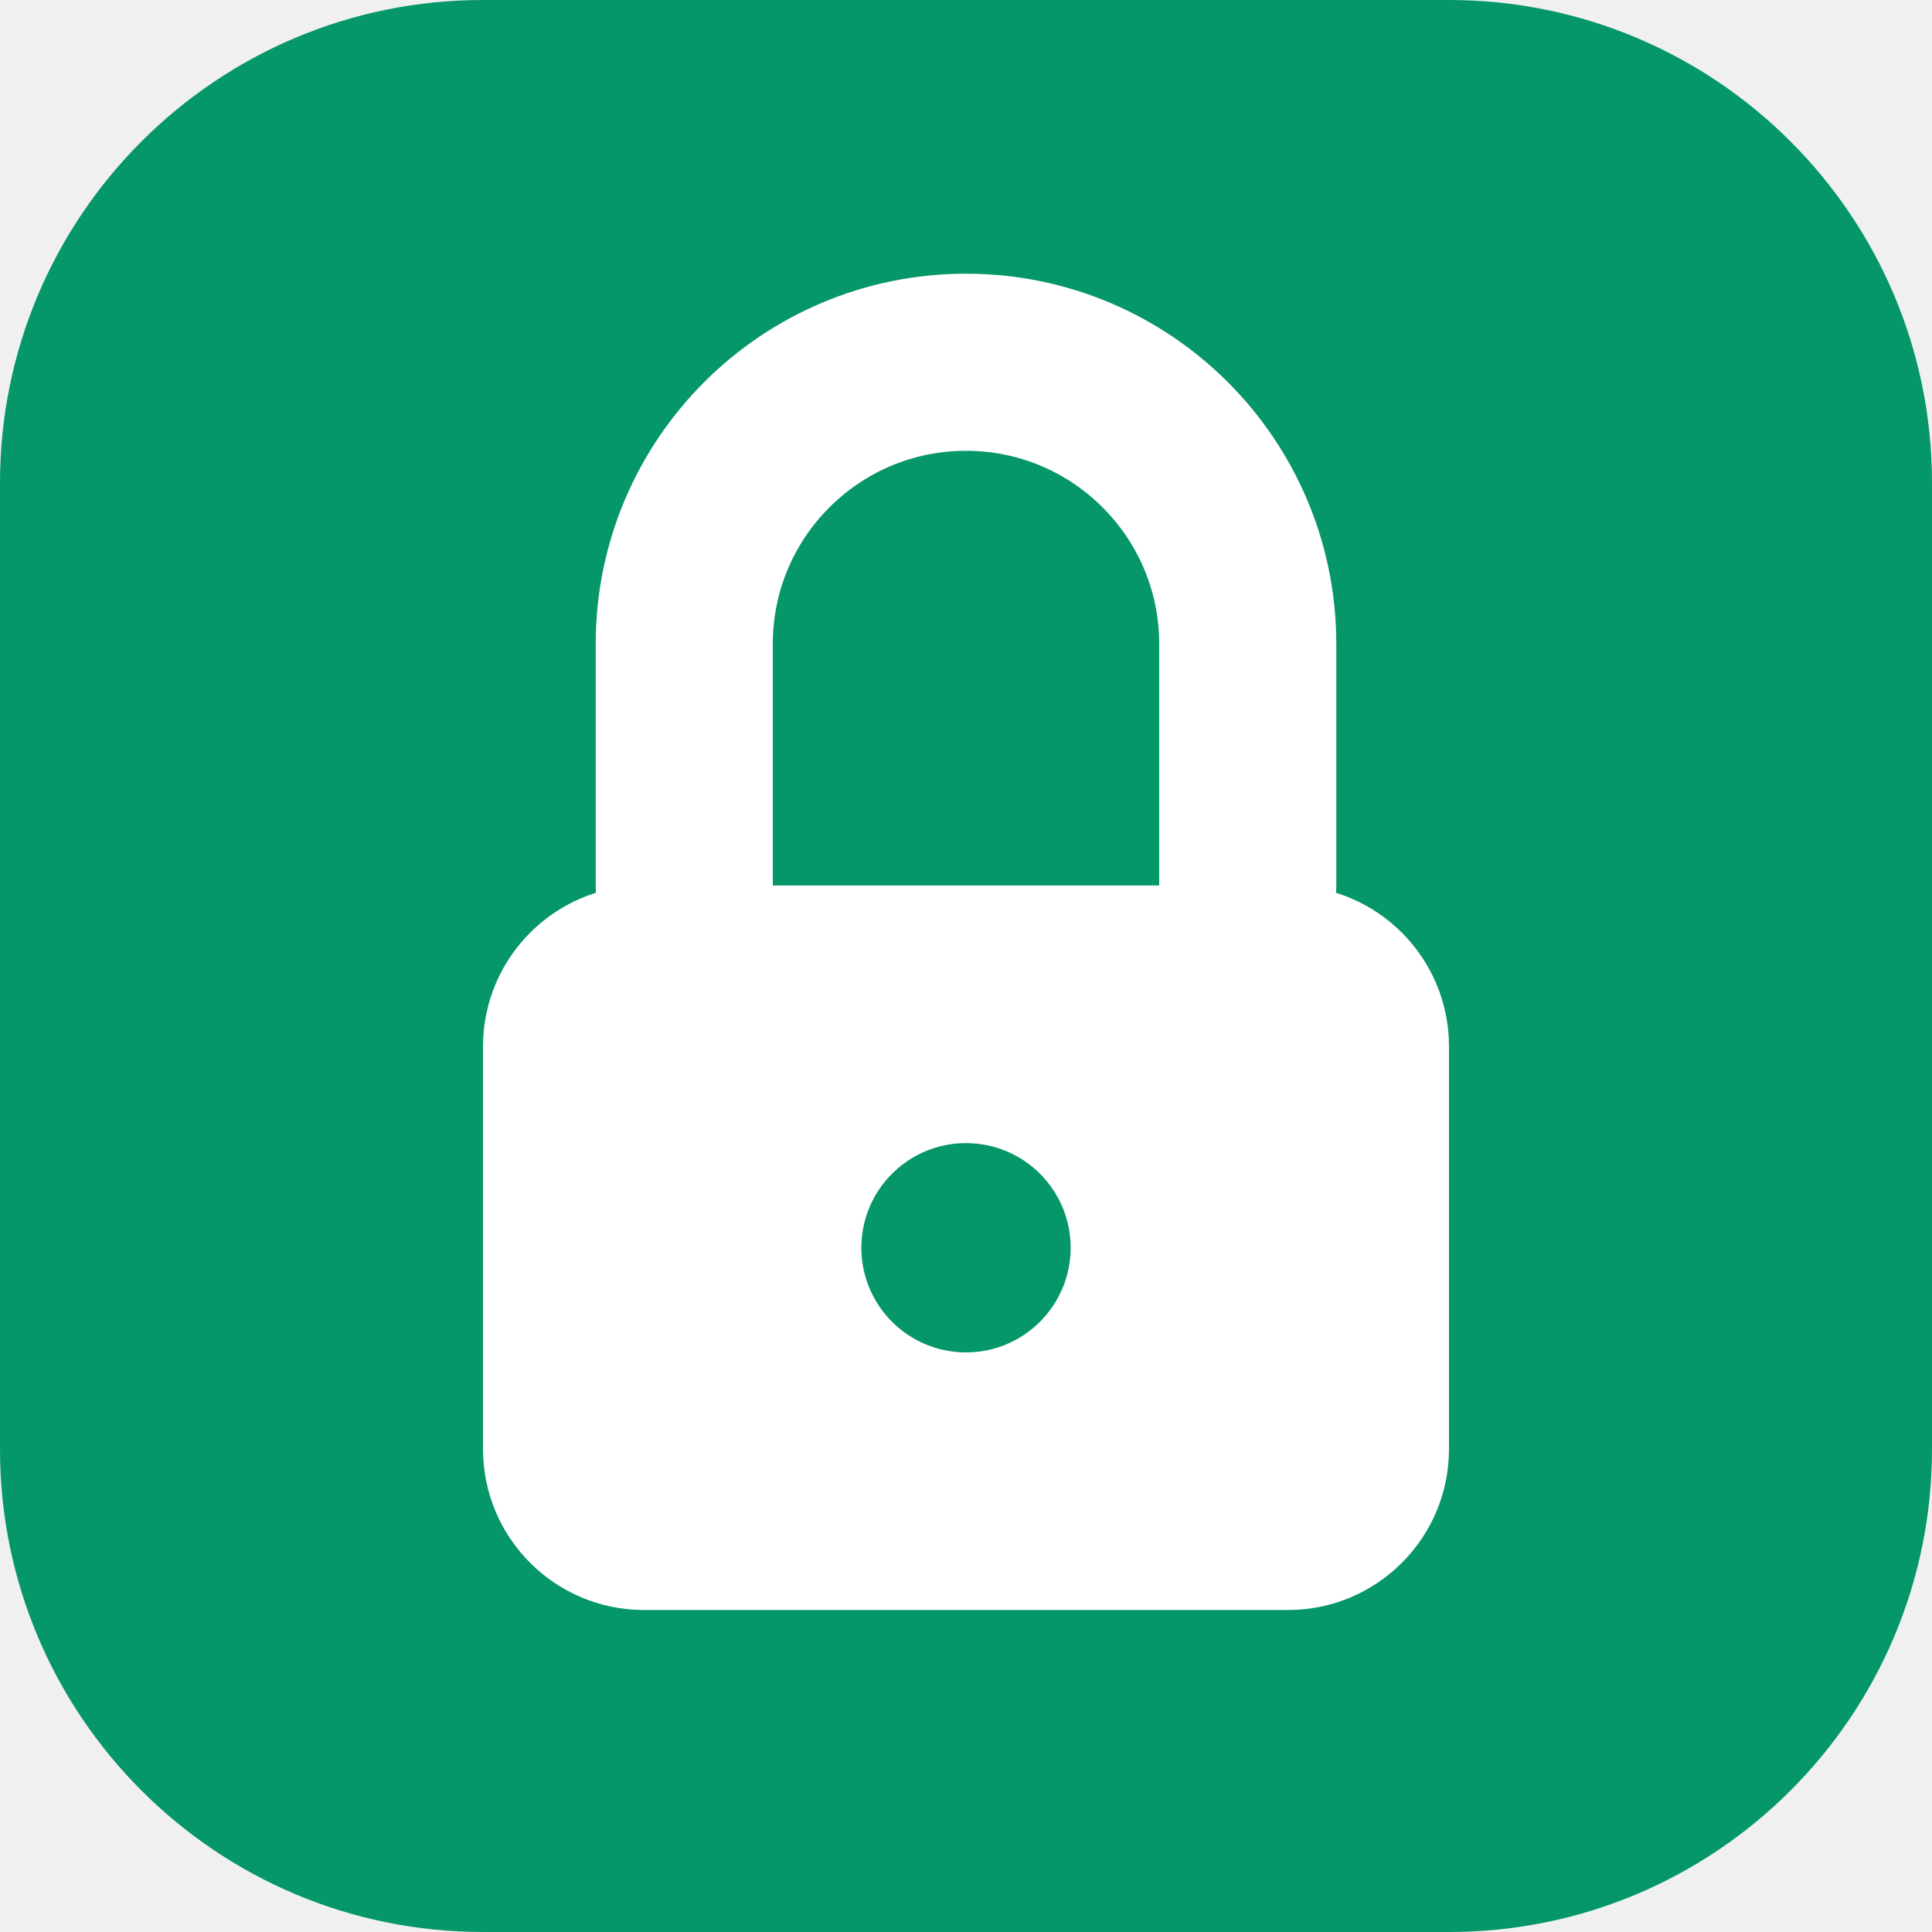
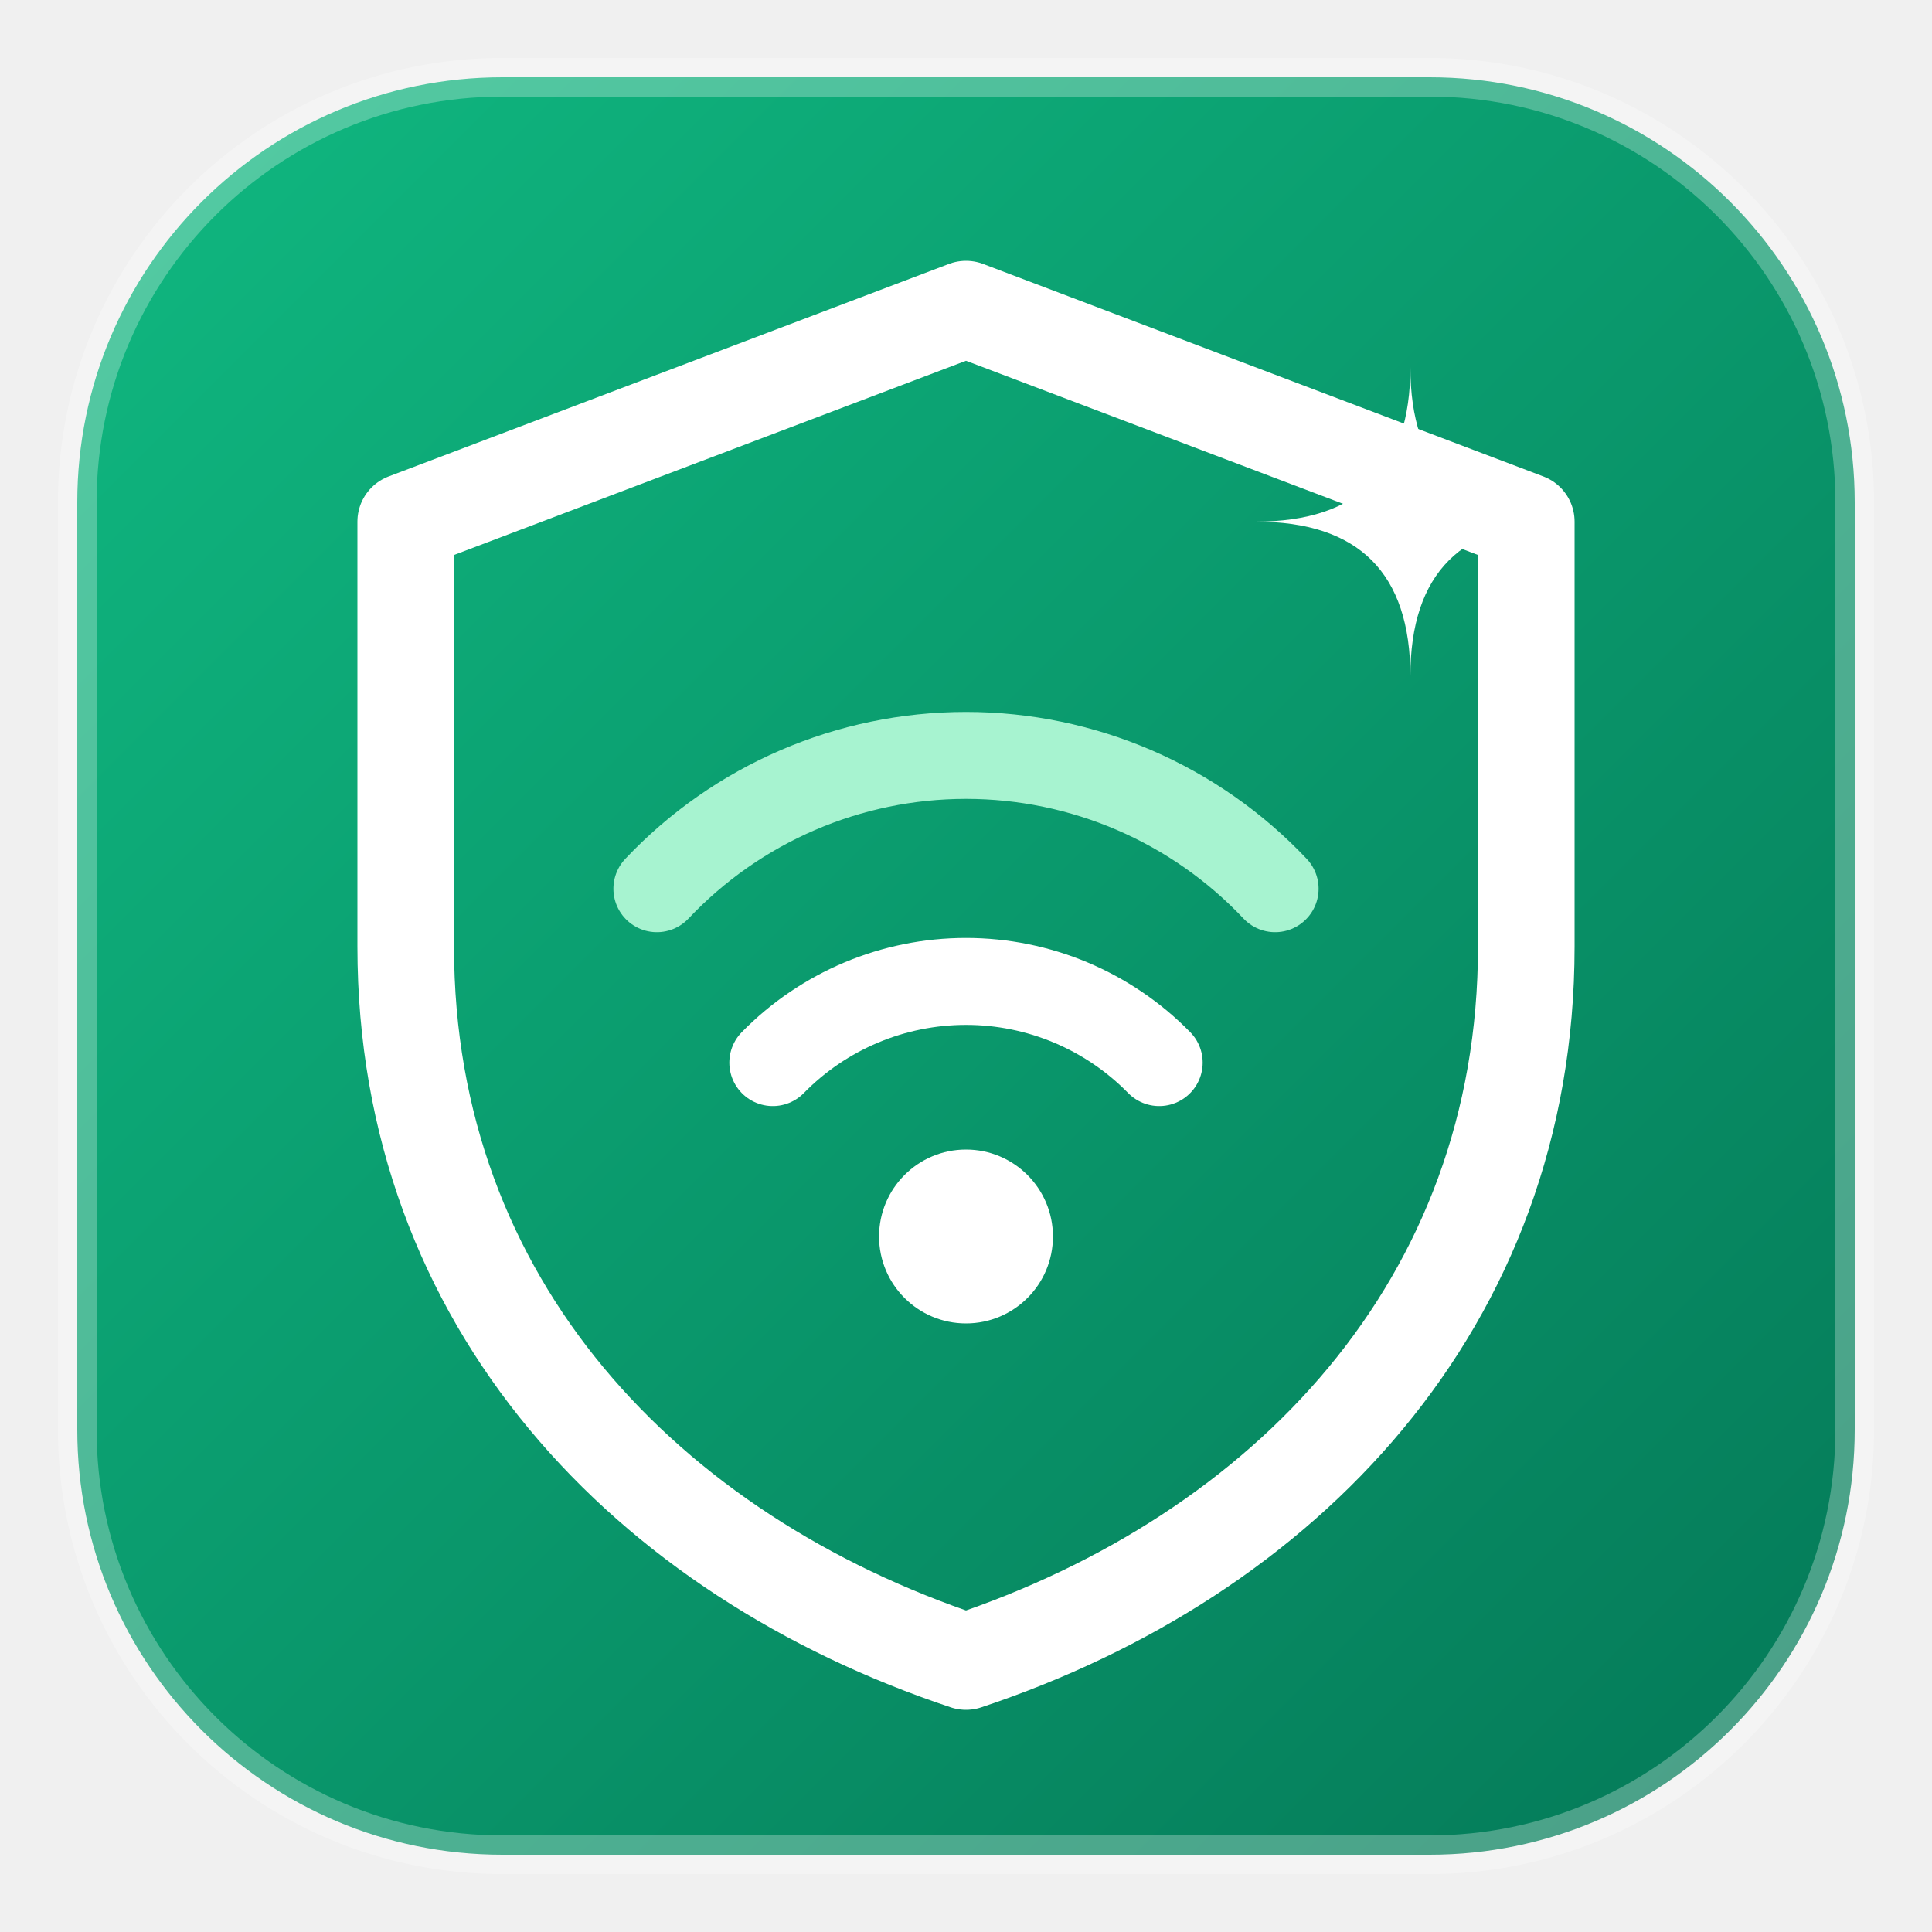
- <svg xmlns="http://www.w3.org/2000/svg" viewBox="0 0 24 24" fill="none">
-   <rect width="24" height="24" rx="6" fill="#059669" />
-   <rect x="6" y="11" width="12" height="9" rx="2" fill="#ffffff" />
-   <path d="M8.5 11V8a3.5 3.5 0 0 1 7 0v3" stroke="#ffffff" stroke-width="2.2" stroke-linecap="round" />
-   <circle cx="12" cy="15.5" r="1.3" fill="#059669" />
+ <svg xmlns="http://www.w3.org/2000/svg" viewBox="0 0 100 100">
+   <defs>
+     <linearGradient id="emeraldBg" x1="0%" y1="0%" x2="100%" y2="100%">
+       <stop offset="0%" stop-color="#10b981" />
+       <stop offset="100%" stop-color="#047857" />
+     </linearGradient>
+   </defs>
+   <rect x="4" y="4" width="92" height="92" rx="22" fill="url(#emeraldBg)" stroke="rgba(255,255,255,0.28)" stroke-width="2" />
+   <path d="M50 16 L79 27 V49 C79 67.5 66.5 80.5 50 86 C33.5 80.5 21 67.5 21 49 V27 Z" fill="none" stroke="#ffffff" stroke-width="5" stroke-linejoin="round" />
+   <path d="M34 46 A22 22 0 0 1 66 46" fill="none" stroke="#a7f3d0" stroke-width="4.5" stroke-linecap="round" />
+   <path d="M40 55 A14 14 0 0 1 60 55" fill="none" stroke="#ffffff" stroke-width="4.5" stroke-linecap="round" />
+   <circle cx="50" cy="64" r="4.5" fill="#ffffff" />
+   <path d="M73 19 Q73 27 81 27 Q73 27 73 35 Q73 27 65 27 Q73 27 73 19 Z" fill="#ffffff" />
</svg>
